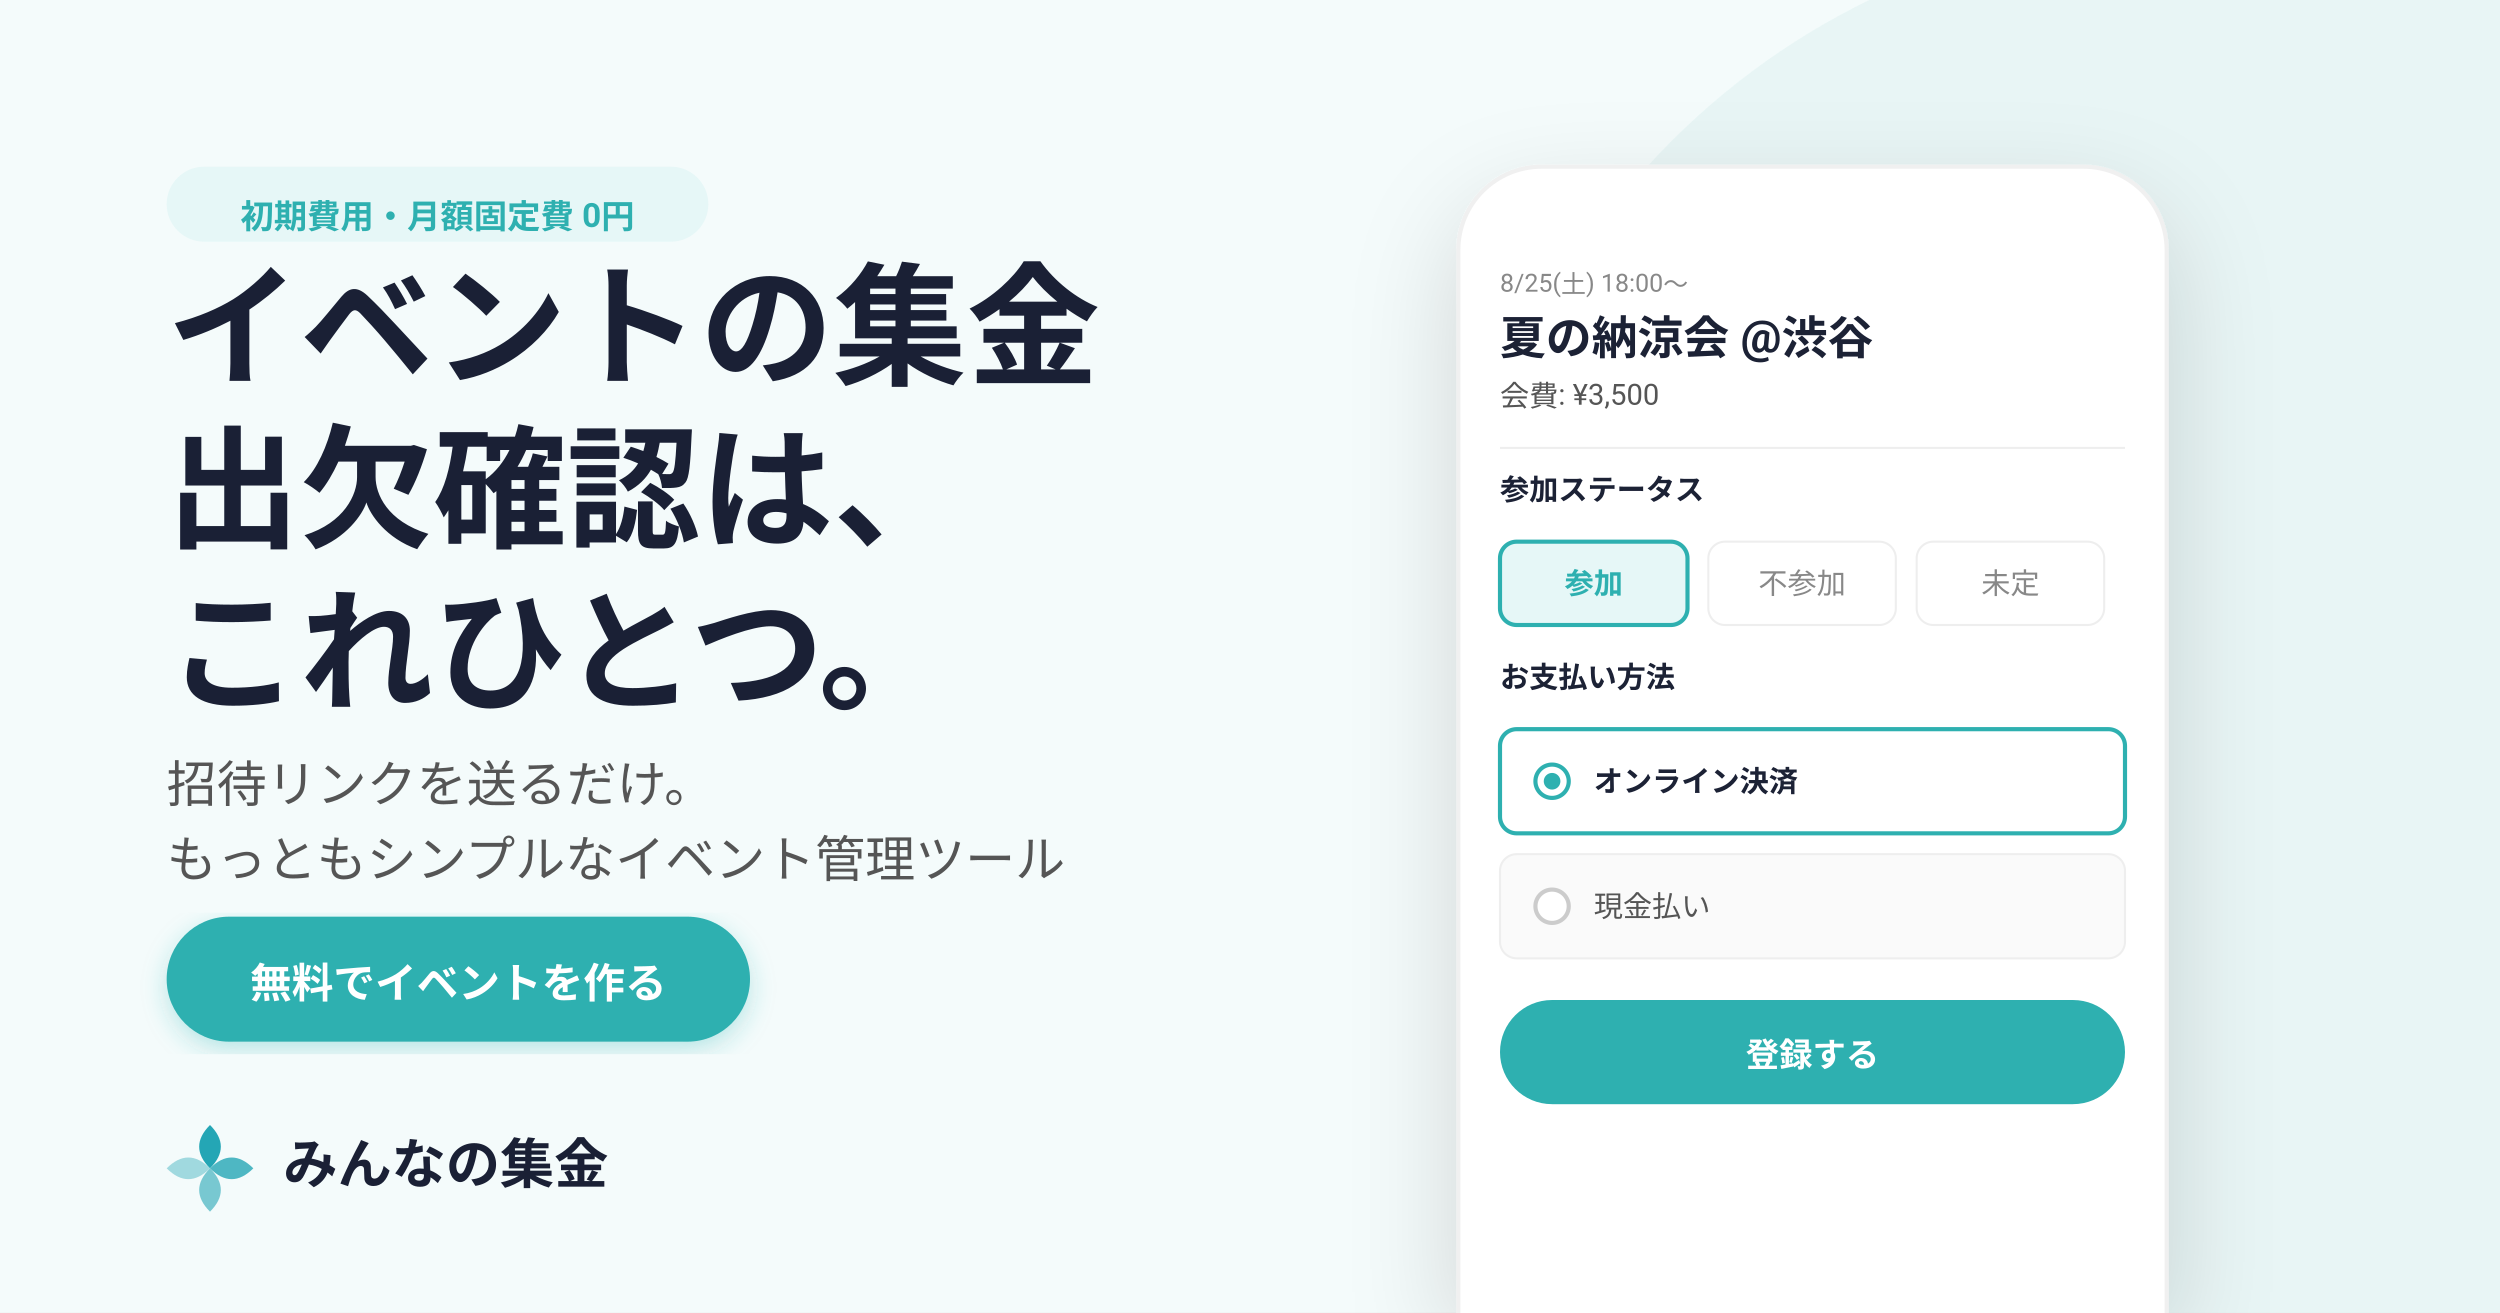
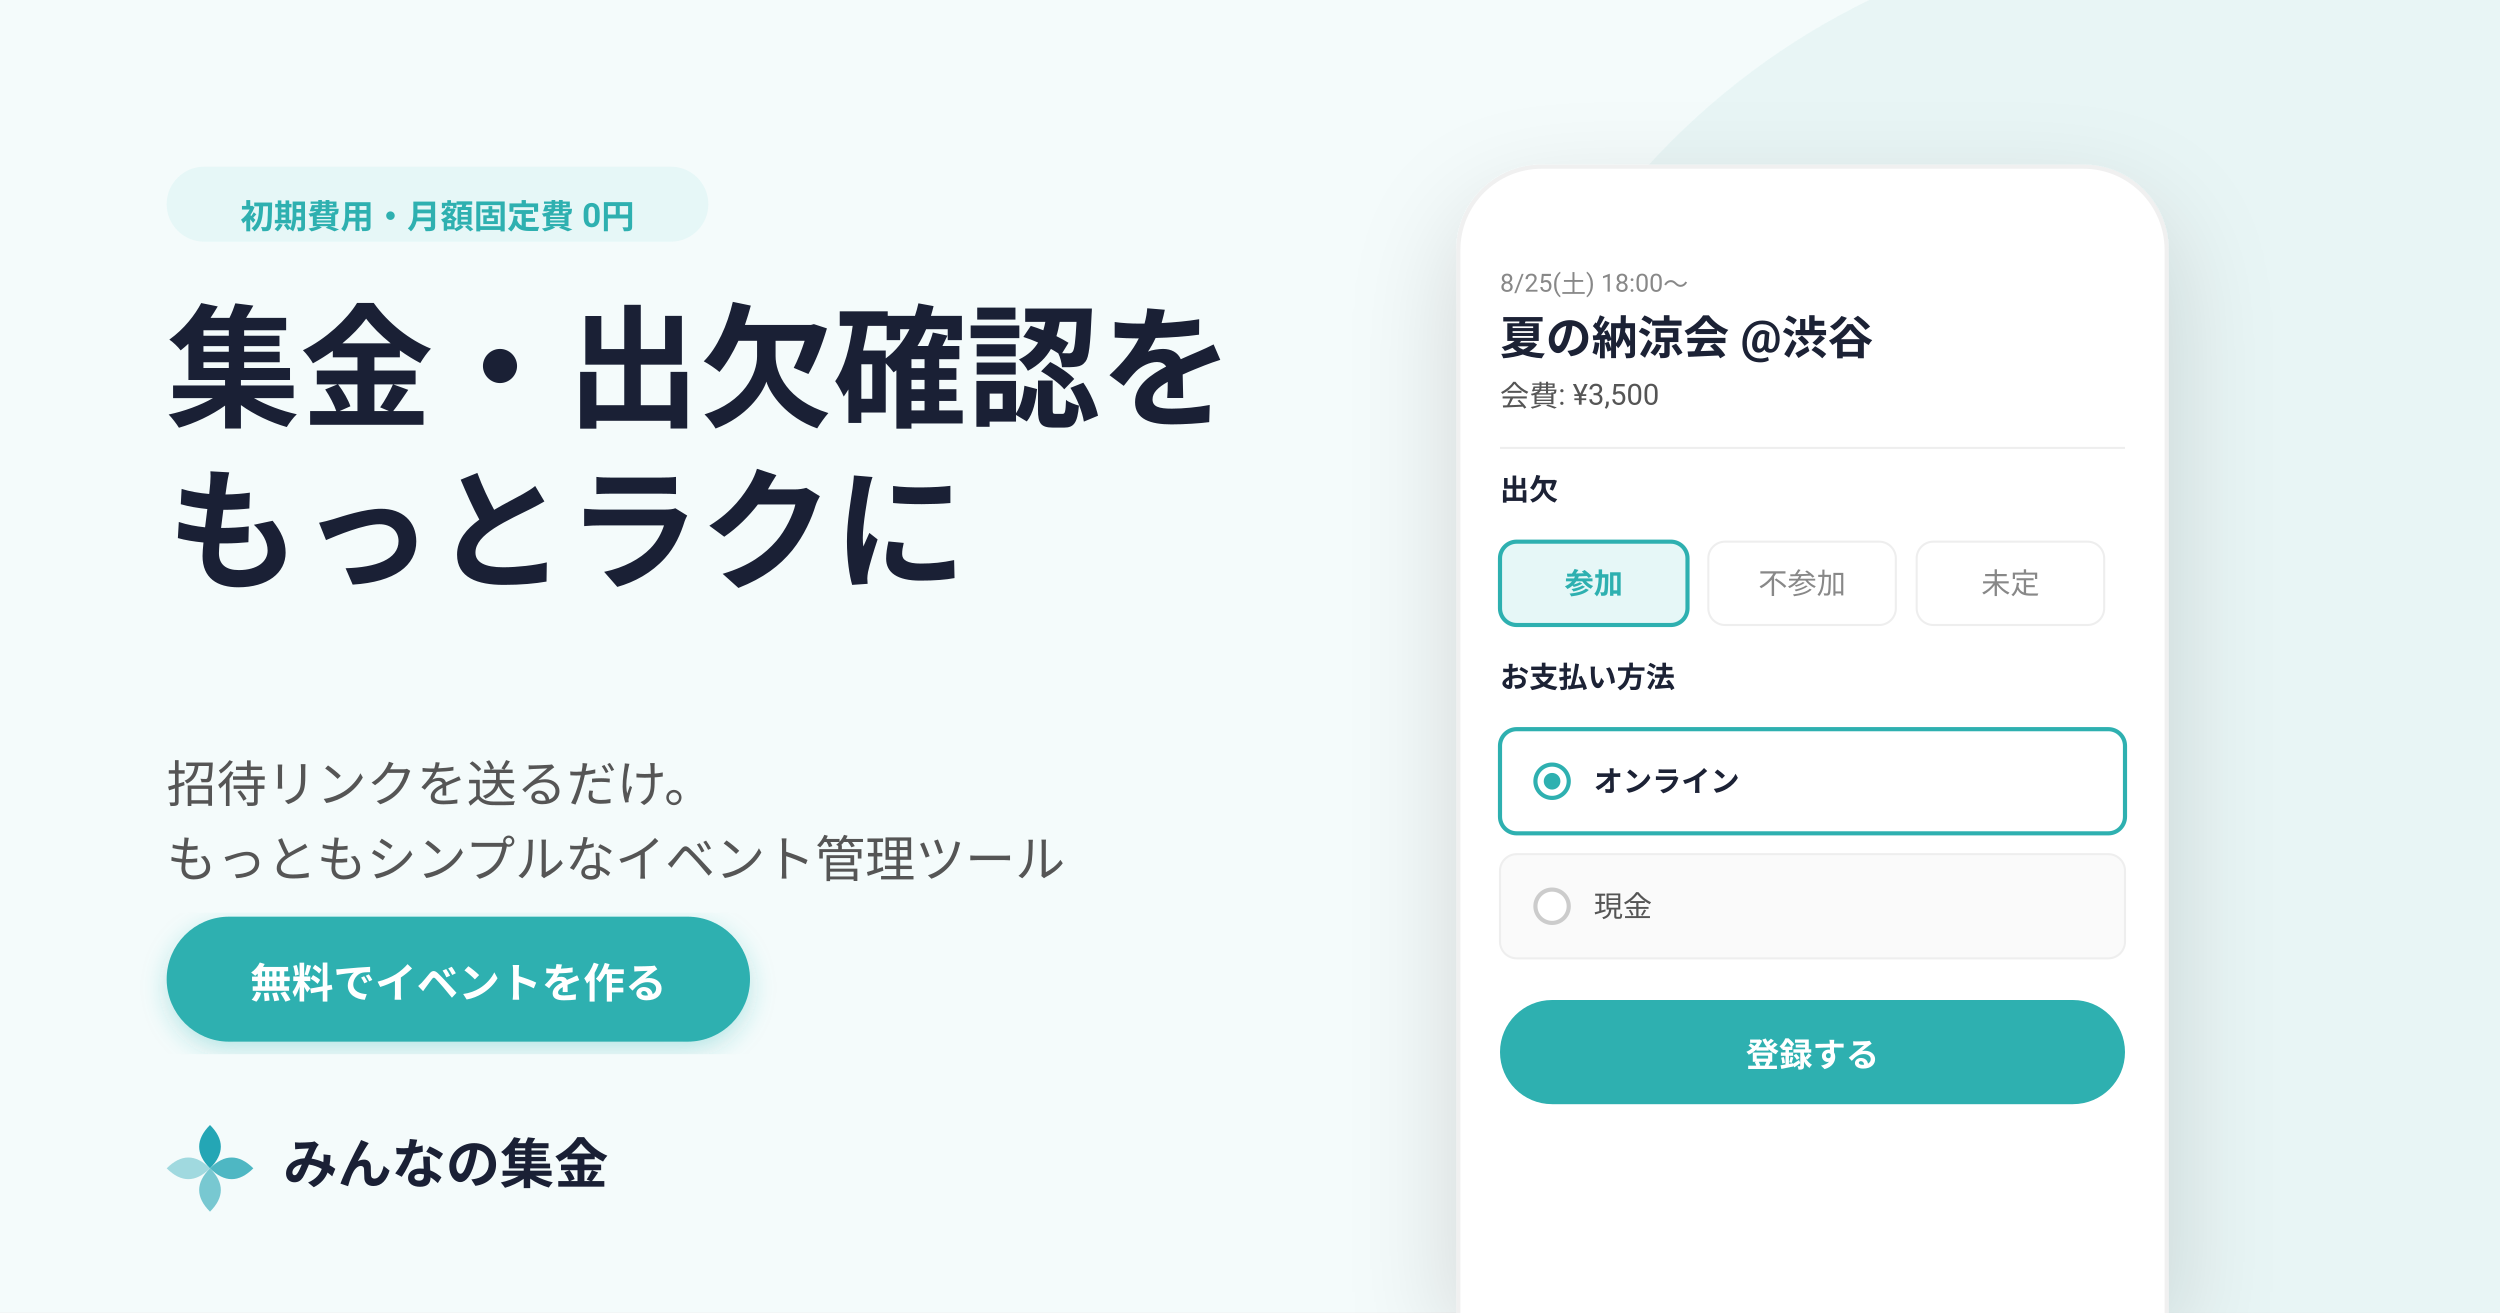
<svg xmlns="http://www.w3.org/2000/svg" width="1200" height="630" viewBox="0 0 1200 630">
  <defs>
    <style>
      .text-base { font-family: -apple-system, BlinkMacSystemFont, "Segoe UI", Roboto, "Helvetica Neue", Arial, sans-serif; }
      .font-bold { font-weight: 700; }
      .font-medium { font-weight: 500; }
    </style>
    <filter id="shadow" x="-20%" y="-20%" width="140%" height="140%">
      <feDropShadow dx="0" dy="20" stdDeviation="25" flood-color="#1A2035" flood-opacity="0.15" />
    </filter>
    <filter id="btn-shadow" x="-10%" y="-10%" width="120%" height="120%">
      <feDropShadow dx="0" dy="4" stdDeviation="6" flood-color="#2EB0B0" flood-opacity="0.3" />
    </filter>
  </defs>
  <rect width="1200" height="630" fill="#F4FBFB" />
  <circle cx="1050" cy="315" r="350" fill="#E0F2F2" opacity="0.6" />
  <g transform="translate(80, 140)">
    <rect x="0" y="-60" width="260" height="36" rx="18" fill="#E6F7F7" />
    <text x="130" y="-36" font-size="16" fill="#2EB0B0" text-anchor="middle" dominant-baseline="middle" class="text-base font-bold">初期費用・月額固定費 0円</text>
    <text x="0" y="40" font-size="64" fill="#1A2035" class="text-base font-bold" line-height="1.4">
-       <tspan x="0" dy="0">イベントの集金</tspan>
-       <tspan x="0" dy="78">出欠確認は、</tspan>
-       <tspan x="0" dy="78">これひとつ。</tspan>
+       <tspan x="0" dy="20">集金・出欠確認を</tspan>
+       <tspan x="0" dy="78">もっとラクに</tspan>
    </text>
    <text x="0" y="245" font-size="24" fill="#555555" class="text-base font-medium" line-height="1.6">
      <tspan x="0" dy="0">招待リンクを送るだけ。</tspan>
      <tspan x="0" dy="36">もっともシンプルなイベント管理ツール</tspan>
    </text>
    <g transform="translate(0, 300)">
      <rect width="280" height="60" rx="30" fill="#2EB0B0" filter="url(#btn-shadow)" />
      <text x="140" y="32" font-size="20" fill="#FFFFFF" text-anchor="middle" dominant-baseline="middle" class="text-base font-bold">無料でイベントを作る</text>
    </g>
    <g transform="translate(0, 400)">
      <g transform="scale(1.3)">
        <path d="M 16 0 Q 24 8, 16 16 Q 8 8, 16 0" fill="#24a6b5" />
        <path d="M 32 16 Q 24 24, 16 16 Q 24 8, 32 16" fill="#24a6b5" opacity="0.8" />
        <path d="M 16 32 Q 8 24, 16 16 Q 24 24, 16 32" fill="#24a6b5" opacity="0.6" />
        <path d="M 0 16 Q 8 8, 16 16 Q 8 24, 0 16" fill="#24a6b5" opacity="0.4" />
      </g>
      <text x="56" y="28" font-size="26" fill="#1A2035" class="text-base font-bold">みんなの集金</text>
    </g>
  </g>
  <g transform="translate(700, 80)" filter="url(#shadow)">
    <rect x="0" y="0" width="340" height="680" rx="40" fill="#FFFFFF" stroke="#F0F0F0" stroke-width="2" />
    <g transform="translate(20, 40)">
      <text x="0" y="20" font-size="12" fill="#888888" class="text-base">8/25(土) 18:00〜</text>
      <text x="0" y="50" font-size="22" fill="#1A2035" class="text-base font-bold">夏の納涼会 @渋谷</text>
      <text x="0" y="75" font-size="14" fill="#555555" class="text-base">会費: ¥3,500</text>
      <line x1="0" y1="95" x2="300" y2="95" stroke="#EEEEEE" stroke-width="1" />
      <g transform="translate(0, 120)">
-         <text x="0" y="0" font-size="14" fill="#1A2035" class="text-base font-bold">参加ステータス</text>
+         <text x="0" y="0" font-size="14" fill="#1A2035" class="text-base font-bold">出欠</text>
        <g transform="translate(0, 20)">
          <rect width="90" height="40" rx="8" fill="#E6F7F7" stroke="#2EB0B0" stroke-width="2" />
          <text x="45" y="25" font-size="14" fill="#2EB0B0" text-anchor="middle" class="text-base font-bold">参加</text>
          <rect x="100" y="0" width="90" height="40" rx="8" fill="#FFFFFF" stroke="#EEEEEE" stroke-width="1" />
          <text x="145" y="25" font-size="14" fill="#888888" text-anchor="middle" class="text-base">不参加</text>
          <rect x="200" y="0" width="90" height="40" rx="8" fill="#FFFFFF" stroke="#EEEEEE" stroke-width="1" />
          <text x="245" y="25" font-size="14" fill="#888888" text-anchor="middle" class="text-base">未定</text>
        </g>
      </g>
      <g transform="translate(0, 210)">
        <text x="0" y="0" font-size="14" fill="#1A2035" class="text-base font-bold">お支払い方法</text>
        <g transform="translate(0, 20)">
          <rect width="300" height="50" rx="8" fill="#FFFFFF" stroke="#2EB0B0" stroke-width="2" />
          <circle cx="25" cy="25" r="8" fill="#FFFFFF" stroke="#2EB0B0" stroke-width="2" />
          <circle cx="25" cy="25" r="4" fill="#2EB0B0" />
-           <text x="45" y="30" font-size="14" fill="#1A2035" class="text-base font-bold">オンライン決済</text>
+           <text x="45" y="30" font-size="14" fill="#1A2035" class="text-base font-bold">オンライン</text>
        </g>
        <g transform="translate(0, 80)">
          <rect width="300" height="50" rx="8" fill="#FAFAFA" stroke="#EEEEEE" stroke-width="1" />
          <circle cx="25" cy="25" r="8" fill="#FFFFFF" stroke="#CCCCCC" stroke-width="2" />
-           <text x="45" y="30" font-size="14" fill="#555555" class="text-base">現金払い</text>
+           <text x="45" y="30" font-size="14" fill="#555555" class="text-base">現金</text>
        </g>
      </g>
      <g transform="translate(0, 360)">
        <rect width="300" height="50" rx="25" fill="#2EB0B0" />
        <text x="150" y="32" font-size="16" fill="#FFFFFF" text-anchor="middle" class="text-base font-bold">登録する</text>
      </g>
    </g>
  </g>
</svg>
